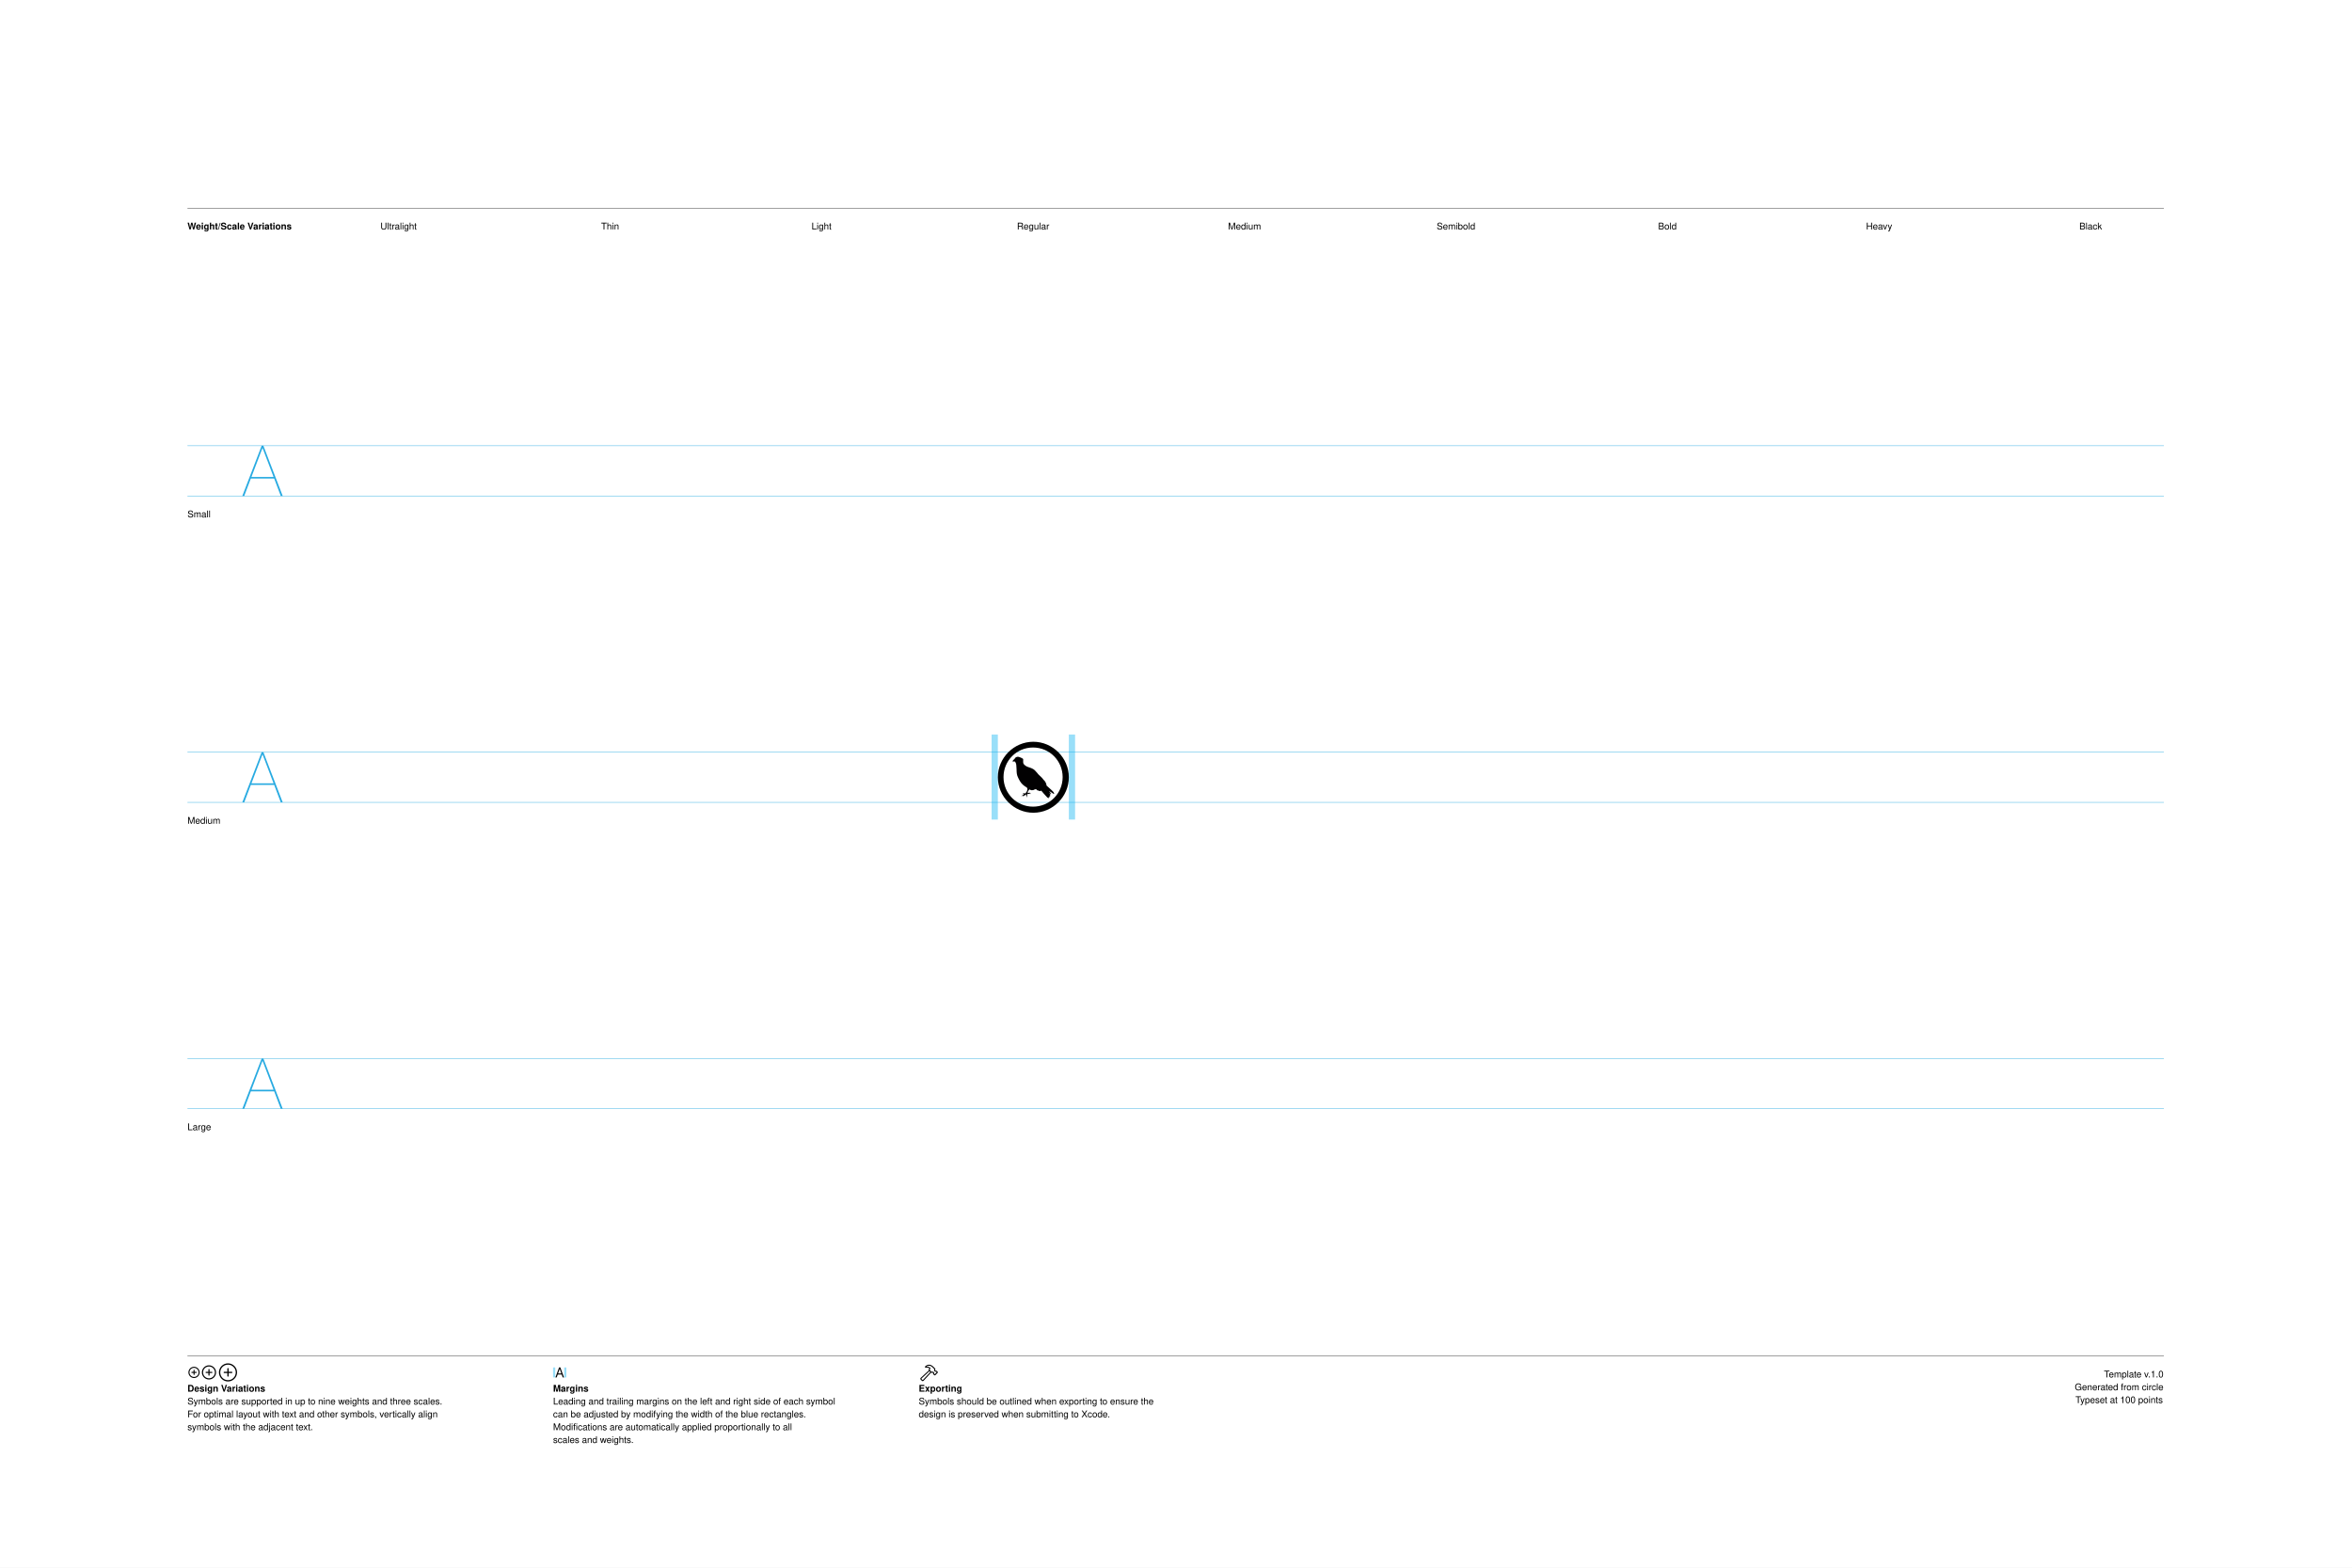
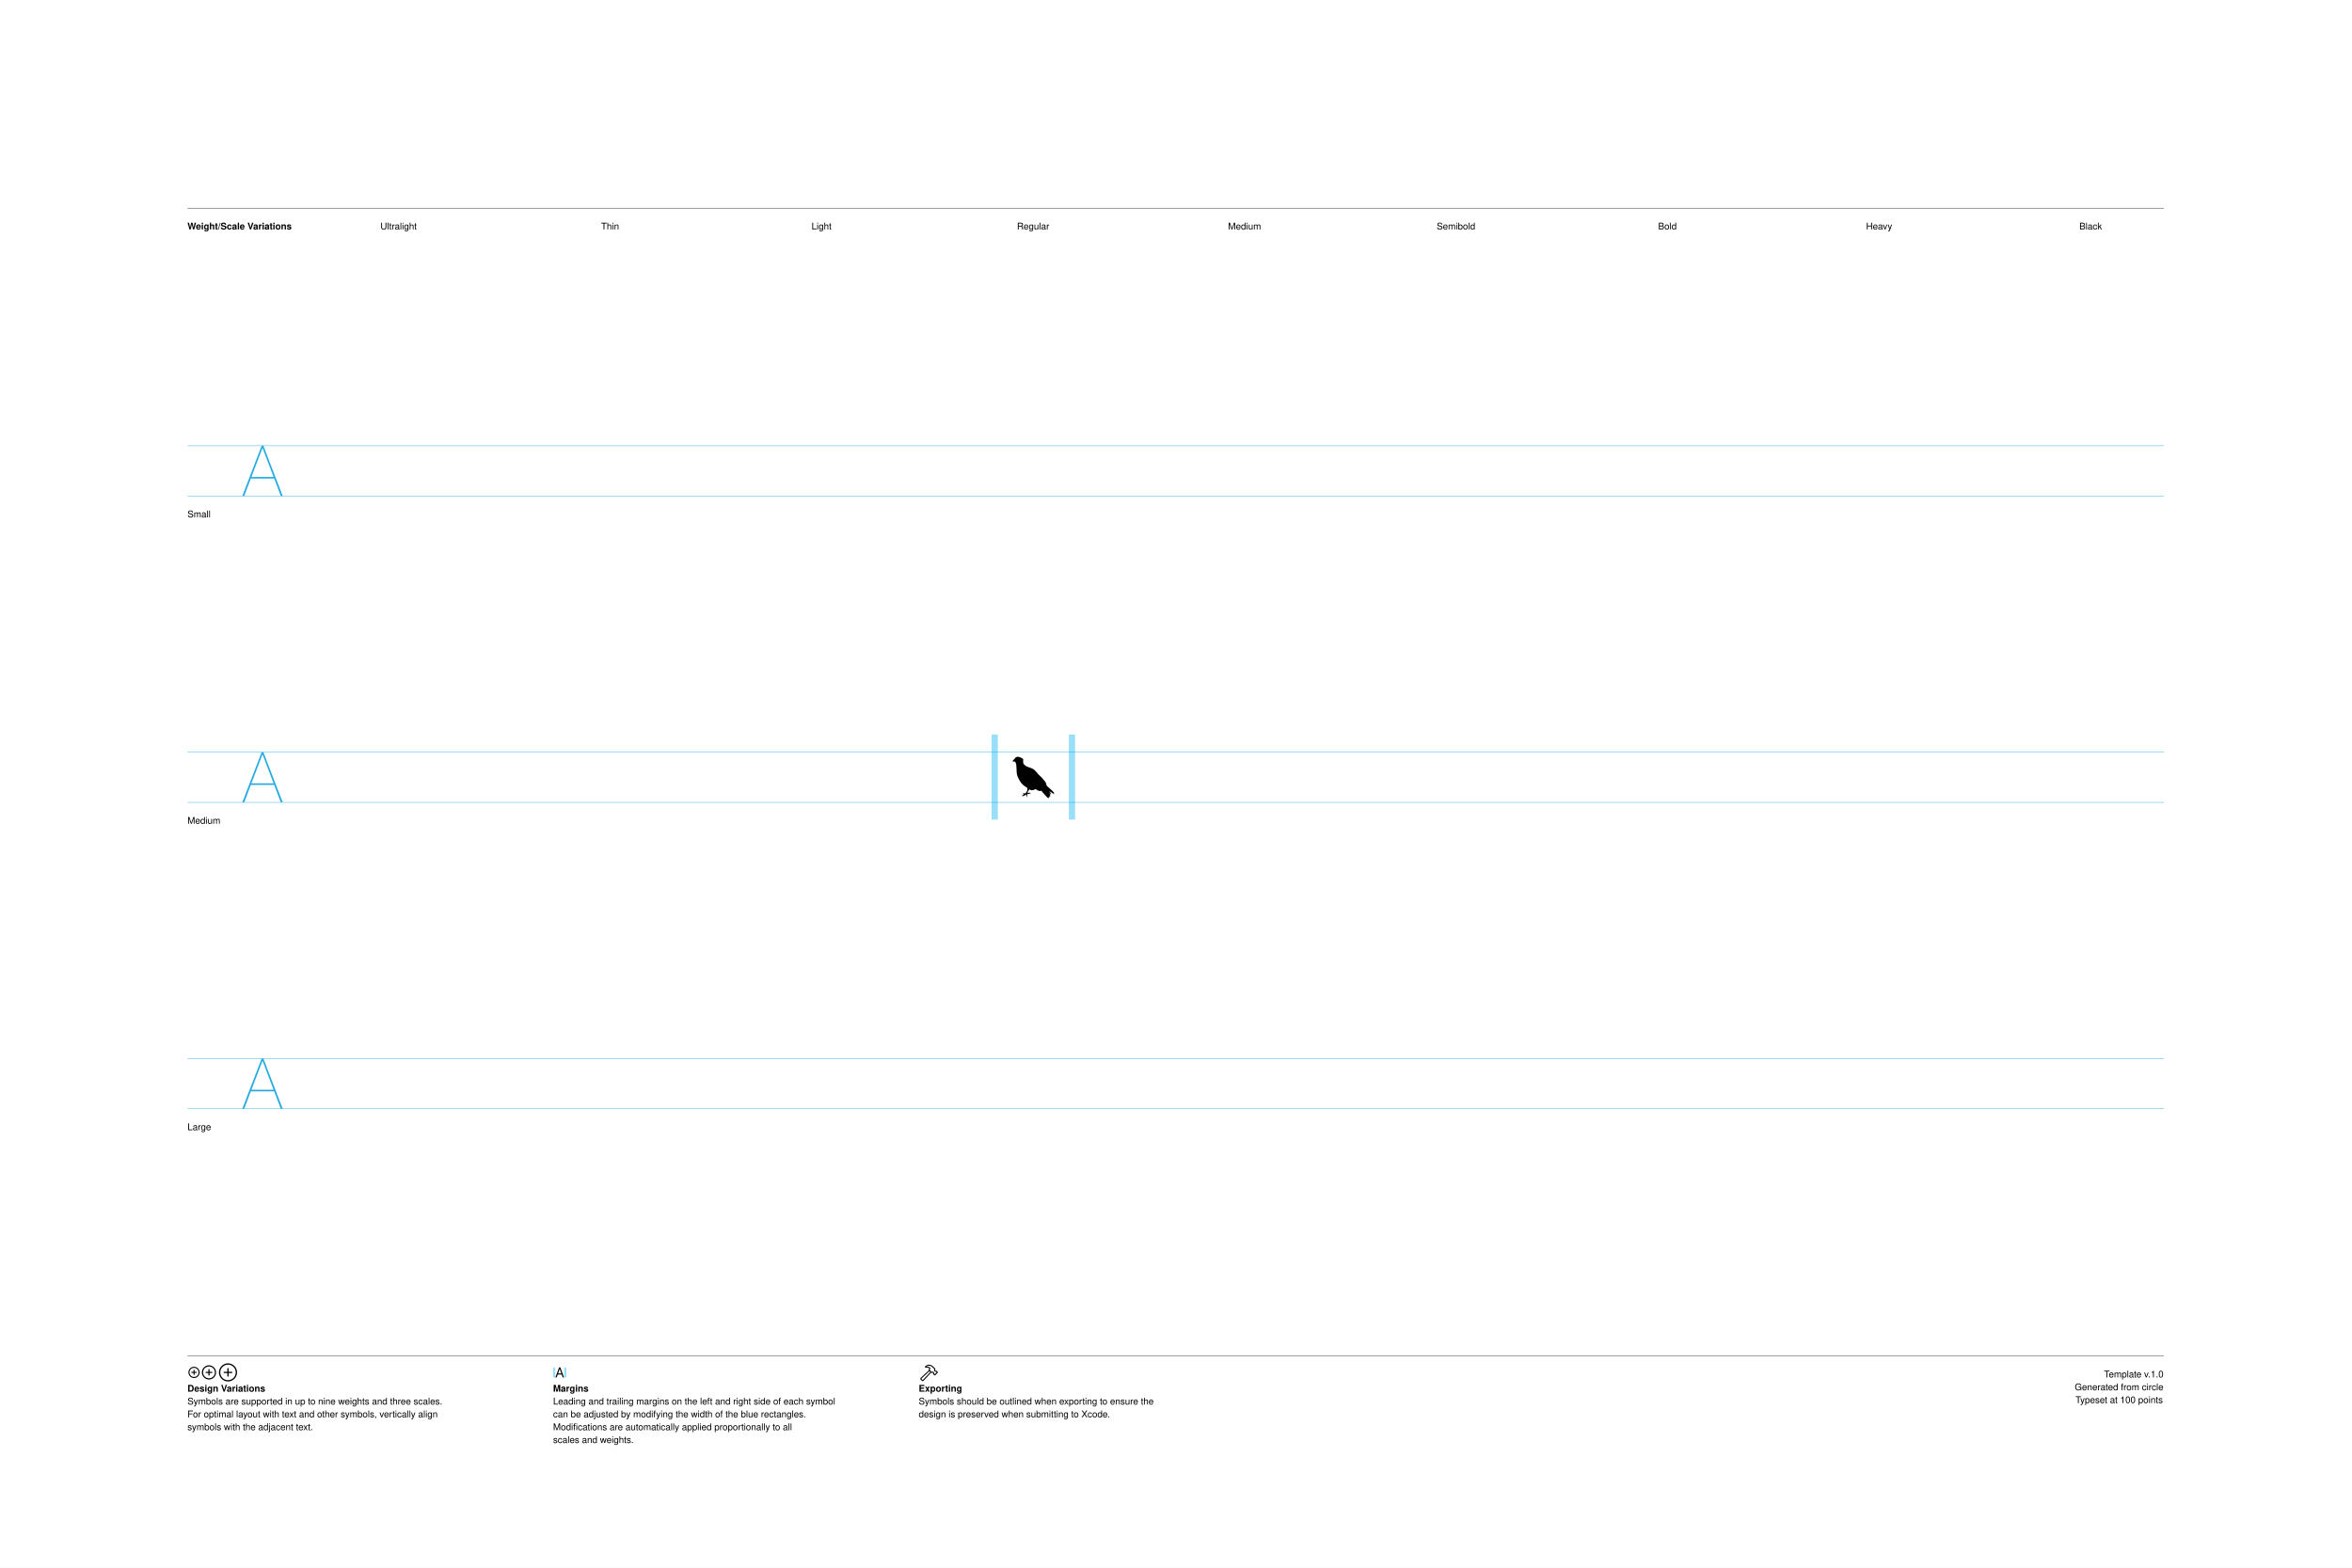
<svg xmlns="http://www.w3.org/2000/svg" width="3300px" height="2200px" viewBox="0 0 3300 2200" version="1.1">
  <g id="Page-1" stroke="none" stroke-width="1" fill="none" fill-rule="evenodd">
    <g id="filter">
      <g id="Notes">
        <rect id="artboard" fill="#FFFFFF" fill-rule="nonzero" x="0" y="0" width="3300" height="2200" />
        <line x1="263" y1="292" x2="3036" y2="292" id="Path" stroke="#000000" stroke-width="0.5" />
        <text id="Weight/Scale-Variations" fill="#000000" font-family="Helvetica-Bold, Helvetica" font-size="13" font-weight="bold">
          <tspan x="263" y="322">Weight/Scale Variations</tspan>
        </text>
        <text id="Ultralight" fill="#000000" font-family="Helvetica" font-size="13" font-weight="normal">
          <tspan x="533.711" y="322">Ultralight</tspan>
        </text>
        <text id="Thin" fill="#000000" font-family="Helvetica" font-size="13" font-weight="normal">
          <tspan x="843.422" y="322">Thin</tspan>
        </text>
        <text id="Light" fill="#000000" font-family="Helvetica" font-size="13" font-weight="normal">
          <tspan x="1138.63" y="322">Light</tspan>
        </text>
        <text id="Regular" fill="#000000" font-family="Helvetica" font-size="13" font-weight="normal">
          <tspan x="1426.84" y="322">Regular</tspan>
        </text>
        <text id="Medium" fill="#000000" font-family="Helvetica" font-size="13" font-weight="normal">
          <tspan x="1723.06" y="322">Medium</tspan>
        </text>
        <text id="Semibold" fill="#000000" font-family="Helvetica" font-size="13" font-weight="normal">
          <tspan x="2015.77" y="322">Semibold</tspan>
        </text>
        <text id="Bold" fill="#000000" font-family="Helvetica" font-size="13" font-weight="normal">
          <tspan x="2326.48" y="322">Bold</tspan>
        </text>
        <text id="Heavy" fill="#000000" font-family="Helvetica" font-size="13" font-weight="normal">
          <tspan x="2618.19" y="322">Heavy</tspan>
        </text>
        <text id="Black" fill="#000000" font-family="Helvetica" font-size="13" font-weight="normal">
          <tspan x="2917.4" y="322">Black</tspan>
        </text>
        <line x1="263" y1="1903" x2="3036" y2="1903" id="Path" stroke="#000000" stroke-width="0.5" />
        <g id="Group" transform="translate(264, 1918)" fill="#000000" fill-rule="nonzero">
          <path d="M8.248,15.83 C12.555,15.83 16.139,12.256 16.139,7.949 C16.139,3.643 12.545,0.068 8.238,0.068 C3.941,0.068 0.367,3.643 0.367,7.949 C0.367,12.256 3.951,15.83 8.248,15.83 Z M8.248,14.346 C4.703,14.346 1.871,11.504 1.871,7.949 C1.871,4.394 4.693,1.553 8.238,1.553 C11.793,1.553 14.635,4.394 14.645,7.949 C14.654,11.504 11.803,14.346 8.248,14.346 Z M8.229,11.572 C8.697,11.572 8.971,11.26 8.971,10.742 L8.971,8.682 L11.197,8.682 C11.695,8.682 12.037,8.428 12.037,7.959 C12.037,7.48 11.715,7.217 11.197,7.217 L8.971,7.217 L8.971,4.99 C8.971,4.473 8.697,4.15 8.229,4.15 C7.76,4.15 7.506,4.492 7.506,4.99 L7.506,7.217 L5.299,7.217 C4.781,7.217 4.449,7.48 4.449,7.959 C4.449,8.428 4.801,8.682 5.299,8.682 L7.506,8.682 L7.506,10.742 C7.506,11.24 7.76,11.572 8.229,11.572 Z" id="Shape" />
        </g>
        <g id="Group" transform="translate(282.506, 1915)" fill="#000000" fill-rule="nonzero">
          <path d="M10.709,20.91 C16.158,20.91 20.67,16.398 20.67,10.949 C20.67,5.51 16.148,0.988 10.699,0.988 C5.26,0.988 0.748,5.51 0.748,10.949 C0.748,16.398 5.27,20.91 10.709,20.91 Z M10.709,19.25 C6.1,19.25 2.418,15.559 2.418,10.949 C2.418,6.35 6.09,2.648 10.699,2.648 C15.309,2.648 19,6.35 19.01,10.949 C19.02,15.559 15.318,19.25 10.709,19.25 Z M10.69,15.588 C11.207,15.588 11.52,15.227 11.52,14.66 L11.52,11.77 L14.576,11.77 C15.123,11.77 15.504,11.486 15.504,10.969 C15.504,10.441 15.143,10.139 14.576,10.139 L11.52,10.139 L11.52,7.072 C11.52,6.496 11.207,6.144 10.69,6.144 C10.172,6.144 9.879,6.516 9.879,7.072 L9.879,10.139 L6.832,10.139 C6.266,10.139 5.895,10.441 5.895,10.969 C5.895,11.486 6.285,11.77 6.832,11.77 L9.879,11.77 L9.879,14.66 C9.879,15.207 10.172,15.588 10.69,15.588 Z" id="Shape" />
        </g>
        <g id="Group" transform="translate(306.924, 1913)" fill="#000000" fill-rule="nonzero">
          <path d="M12.971,25.674 C19.934,25.674 25.695,19.922 25.695,12.959 C25.695,5.996 19.924,0.244 12.961,0.244 C6.008,0.244 0.256,5.996 0.256,12.959 C0.256,19.922 6.018,25.674 12.971,25.674 Z M12.971,23.857 C6.936,23.857 2.082,18.994 2.082,12.959 C2.082,6.924 6.926,2.061 12.961,2.061 C19.006,2.061 23.859,6.924 23.869,12.959 C23.879,18.994 19.016,23.857 12.971,23.857 Z M12.951,18.936 C13.518,18.936 13.869,18.545 13.869,17.939 L13.869,13.867 L18.107,13.867 C18.693,13.867 19.113,13.535 19.113,12.979 C19.113,12.402 18.723,12.061 18.107,12.061 L13.869,12.061 L13.869,7.812 C13.869,7.197 13.518,6.807 12.951,6.807 C12.385,6.807 12.062,7.217 12.062,7.812 L12.062,12.061 L7.834,12.061 C7.219,12.061 6.809,12.402 6.809,12.979 C6.809,13.535 7.238,13.867 7.834,13.867 L12.062,13.867 L12.062,17.939 C12.062,18.525 12.385,18.936 12.951,18.936 Z" id="Shape" />
        </g>
        <text id="Design-Variations" fill="#000000" font-family="Helvetica-Bold, Helvetica" font-size="13" font-weight="bold">
          <tspan x="263" y="1953">Design Variations</tspan>
        </text>
        <text id="Symbols-are-supported-in-up-to-nine-weights-and-three-scales." fill="#000000" font-family="Helvetica" font-size="13" font-weight="normal">
          <tspan x="263" y="1971">Symbols are supported in up to nine weights and three scales.</tspan>
        </text>
        <text id="For-optimal-layout-with-text-and-other-symbols,-vertically-align" fill="#000000" font-family="Helvetica" font-size="13" font-weight="normal">
          <tspan x="263" y="1989">For optimal layout with text and other symbols, vertically align</tspan>
        </text>
        <text id="symbols-with-the-adjacent-text." fill="#000000" font-family="Helvetica" font-size="13" font-weight="normal">
          <tspan x="263" y="2007">symbols with the adjacent text.</tspan>
        </text>
        <rect id="Rectangle" fill="#00AEEF" fill-rule="nonzero" opacity="0.4" x="776" y="1919" width="3" height="14" />
        <g id="Group" transform="translate(779, 1918)" fill="#000000" fill-rule="nonzero">
          <path d="M10.527,15 L12.373,15 L7.178,0.908 L5.439,0.908 L0.244,15 L2.09,15 L3.506,10.967 L9.111,10.967 L10.527,15 Z M6.279,3.047 L6.338,3.047 L8.594,9.473 L4.023,9.473 L6.279,3.047 Z" id="Shape" />
        </g>
        <rect id="Rectangle" fill="#00AEEF" fill-rule="nonzero" opacity="0.4" x="791.617" y="1919" width="3" height="14" />
        <text id="Margins" fill="#000000" font-family="Helvetica-Bold, Helvetica" font-size="13" font-weight="bold">
          <tspan x="776" y="1953">Margins</tspan>
        </text>
        <text id="Leading-and-trailing-margins-on-the-left-and-right-side-of-each-symbol" fill="#000000" font-family="Helvetica" font-size="13" font-weight="normal">
          <tspan x="776" y="1971">Leading and trailing margins on the left and right side of each symbol</tspan>
        </text>
        <text id="can-be-adjusted-by-modifying-the-width-of-the-blue-rectangles." fill="#000000" font-family="Helvetica" font-size="13" font-weight="normal">
          <tspan x="776" y="1989">can be adjusted by modifying the width of the blue rectangles.</tspan>
        </text>
        <text id="Modifications-are-automatically-applied-proportionally-to-all" fill="#000000" font-family="Helvetica" font-size="13" font-weight="normal">
          <tspan x="776" y="2007">Modifications are automatically applied proportionally to all</tspan>
        </text>
        <text id="scales-and-weights." fill="#000000" font-family="Helvetica" font-size="13" font-weight="normal">
          <tspan x="776" y="2025">scales and weights.</tspan>
        </text>
        <g id="Group" transform="translate(1291, 1915)" fill="#000000" fill-rule="nonzero">
          <path d="M0.832,21.115 L2.375,22.658 C3.225,23.488 4.191,23.42 5.061,22.463 L15.275,11.34 C15.705,11.633 16.096,11.623 16.564,11.525 L17.609,11.311 L18.303,12.004 L18.254,12.521 C18.186,13.049 18.352,13.469 18.85,13.967 L19.66,14.777 C20.168,15.285 20.822,15.314 21.301,14.836 L24.553,11.584 C25.031,11.105 25.012,10.451 24.504,9.943 L23.684,9.123 C23.186,8.625 22.775,8.449 22.238,8.527 L21.711,8.586 L21.057,7.922 L21.34,6.779 C21.486,6.213 21.34,5.744 20.715,5.139 L18.303,2.746 C14.758,-0.779 10.227,-0.672 7.111,2.463 C6.691,2.893 6.643,3.478 6.916,3.908 C7.15,4.279 7.629,4.504 8.273,4.338 C9.787,3.957 11.301,4.074 12.785,5.08 L12.16,6.662 C11.926,7.248 11.945,7.727 12.18,8.166 L1.018,18.439 C0.08,19.309 -0.027,20.256 0.832,21.115 Z M8.674,2.853 C11.34,0.861 14.65,1.174 17.053,3.586 L19.68,6.193 C19.914,6.428 19.943,6.613 19.885,6.906 L19.504,8.469 L21.076,10.041 L22.043,9.953 C22.326,9.924 22.414,9.943 22.639,10.168 L23.264,10.793 L20.51,13.537 L19.885,12.922 C19.66,12.697 19.641,12.6 19.67,12.316 L19.758,11.359 L18.195,9.797 L16.574,10.109 C16.291,10.168 16.145,10.168 15.91,9.924 L13.732,7.746 C13.508,7.512 13.479,7.375 13.605,7.053 L14.553,4.777 C12.951,3.244 10.842,2.394 8.801,3.049 C8.713,3.078 8.645,3.059 8.615,3.019 C8.586,2.971 8.586,2.922 8.674,2.853 Z M2.102,20.412 C1.613,19.914 1.789,19.611 2.121,19.309 L13.078,9.191 L14.309,10.422 L4.152,21.35 C3.85,21.682 3.469,21.779 3.068,21.379 L2.102,20.412 Z" id="Shape" />
        </g>
        <text id="Exporting" fill="#000000" font-family="Helvetica-Bold, Helvetica" font-size="13" font-weight="bold">
          <tspan x="1289" y="1953">Exporting</tspan>
        </text>
        <text id="Symbols-should-be-outlined-when-exporting-to-ensure-the" fill="#000000" font-family="Helvetica" font-size="13" font-weight="normal">
          <tspan x="1289" y="1971">Symbols should be outlined when exporting to ensure the</tspan>
        </text>
        <text id="design-is-preserved-when-submitting-to-Xcode." fill="#000000" font-family="Helvetica" font-size="13" font-weight="normal">
          <tspan x="1289" y="1989">design is preserved when submitting to Xcode.</tspan>
        </text>
        <text id="Template-v.1.0" fill="#000000" font-family="Helvetica" font-size="13" font-weight="normal">
          <tspan x="2952" y="1933">Template v.1.0</tspan>
        </text>
        <text id="Generated-from-circle" fill="#000000" font-family="Helvetica" font-size="13" font-weight="normal">
          <tspan x="2911" y="1951">Generated from circle</tspan>
        </text>
        <text id="Typeset-at-100-points" fill="#000000" font-family="Helvetica" font-size="13" font-weight="normal">
          <tspan x="2912" y="1969">Typeset at 100 points</tspan>
        </text>
        <text id="Small" fill="#000000" font-family="Helvetica" font-size="13" font-weight="normal">
          <tspan x="263" y="726">Small</tspan>
        </text>
        <text id="Medium" fill="#000000" font-family="Helvetica" font-size="13" font-weight="normal">
          <tspan x="263" y="1156">Medium</tspan>
        </text>
        <text id="Large" fill="#000000" font-family="Helvetica" font-size="13" font-weight="normal">
          <tspan x="263" y="1586">Large</tspan>
        </text>
      </g>
      <g id="Guides" transform="translate(263, 625)">
        <g id="H-reference" transform="translate(76, 0)" fill="#27AAE1" fill-rule="nonzero">
          <path d="M54.932,71 L57.666,71 L30.566,0.541 L28.076,0.541 L0.977,71 L3.662,71 L12.94,46.537 L45.703,46.537 L54.932,71 Z M29.199,3.91 L29.443,3.91 L44.824,44.291 L13.818,44.291 L29.199,3.91 Z" id="Shape" />
        </g>
        <line x1="0" y1="71" x2="2773" y2="71" id="Baseline-S" stroke="#27AAE1" stroke-width="0.577" />
        <line x1="0" y1="0.541" x2="2773" y2="0.541" id="Capline-S" stroke="#27AAE1" stroke-width="0.577" />
        <g id="H-reference" transform="translate(76, 430)" fill="#27AAE1" fill-rule="nonzero">
          <path d="M54.932,71 L57.666,71 L30.566,0.541 L28.076,0.541 L0.977,71 L3.662,71 L12.94,46.537 L45.703,46.537 L54.932,71 Z M29.199,3.91 L29.443,3.91 L44.824,44.291 L13.818,44.291 L29.199,3.91 Z" id="Shape" />
        </g>
        <line x1="0" y1="501" x2="2773" y2="501" id="Baseline-M" stroke="#27AAE1" stroke-width="0.577" />
        <line x1="0" y1="430.54" x2="2773" y2="430.54" id="Capline-M" stroke="#27AAE1" stroke-width="0.577" />
        <g id="H-reference" transform="translate(76, 860)" fill="#27AAE1" fill-rule="nonzero">
          <path d="M54.932,71 L57.666,71 L30.566,0.541 L28.076,0.541 L0.977,71 L3.662,71 L12.94,46.537 L45.703,46.537 L54.932,71 Z M29.199,3.91 L29.443,3.91 L44.824,44.291 L13.818,44.291 L29.199,3.91 Z" id="Shape" />
        </g>
        <line x1="0" y1="931" x2="2773" y2="931" id="Baseline-L" stroke="#27AAE1" stroke-width="0.577" />
        <line x1="0" y1="860.54" x2="2773" y2="860.54" id="Capline-L" stroke="#27AAE1" stroke-width="0.577" />
        <rect id="left-margin" fill="#00AEEF" fill-rule="nonzero" opacity="0.4" x="1128.3" y="405.79" width="8.74" height="119.336" />
        <rect id="right-margin" fill="#00AEEF" fill-rule="nonzero" opacity="0.4" x="1236.65" y="405.79" width="8.74" height="119.336" />
      </g>
      <g id="Symbols" transform="translate(1399, 1040)" fill-rule="nonzero">
        <g id="Regular-M" transform="translate(0.3, 0)">
-           <path d="M50.545,100.551 C77.791,100.551 100.35,77.992 100.35,50.746 C100.35,23.549 77.742,0.941 50.496,0.941 C23.299,0.941 0.74,23.549 0.74,50.746 C0.74,77.992 23.348,100.551 50.545,100.551 Z M50.155,92.008 C27.108,92.008 8.7,73.551 8.7,50.504 C8.7,27.506 27.059,9 50.106,9 C73.153,9 91.61,27.506 91.659,50.504 C91.708,73.551 73.202,92.008 50.155,92.008 Z" id="Shape" fill="#000000" />
          <path d="M41.661,65.375 C41.505,65.178 36.598,62.573 33.81,59.115 C31.013,55.658 28.773,50.759 27.885,48.078 C26.993,45.397 27.024,40.266 26.966,38.905 C26.904,37.544 26.565,34.042 26.565,33.15 C26.565,32.258 25.704,30.04 25.213,29.34 C24.722,28.64 24.263,28.564 24.111,28.564 C23.955,28.564 22.179,28.64 22.059,28.952 C21.934,29.264 21.961,29.808 21.961,29.808 C21.684,29.496 21.559,27.747 21.934,27.087 C22.3,26.427 24.205,25.298 24.419,24.638 C24.633,23.977 25.704,22.385 28.162,22.032 C30.616,21.684 35.269,24.263 35.893,24.776 C36.518,25.285 36.295,26.525 36.25,28.051 C36.205,29.572 36.161,31.04 37.142,32.338 C38.124,33.636 40.484,35.613 43.691,36.572 C46.899,37.531 50.24,38.771 52.466,40.859 C54.697,42.947 56.923,45.941 57.592,46.672 C58.262,47.409 61.826,50.737 62.625,51.527 C63.428,52.316 64.454,53.954 64.811,54.293 C65.167,54.632 66.595,55.76 67.8,58.076 C69,60.387 69.089,62.421 69.089,62.421 C69.089,62.421 74.433,67.329 76.129,68.801 C77.824,70.264 79.385,72.013 79.653,73.37 C79.916,74.721 78.997,74.128 78.828,74.003 C78.663,73.874 76.686,72.473 74.946,71.415 C73.207,70.354 72.604,70.479 72.604,70.479 C72.604,70.479 74.545,72.218 75.116,73.111 C75.682,74.003 75.62,74.382 75.352,74.257 C75.085,74.128 72.774,72.901 72.774,72.901 C72.774,72.901 74.817,75.23 74.879,75.573 C74.951,75.913 73.273,75.19 73.443,75.359 C73.608,75.529 74.514,76.885 74.416,77.224 C74.313,77.568 73.479,76.631 73.376,76.93 C73.278,77.224 73.443,77.987 73.644,78.371 C73.844,78.754 73.345,78.839 73.108,78.54 C72.876,78.241 72.006,78.116 72.238,78.71 C72.475,79.303 72.341,79.856 72.207,79.941 C72.073,80.026 71.369,80.236 69.696,78.665 C68.023,77.099 62.201,70.269 61.594,69.506 C60.158,70.144 59.787,70.398 59.288,70.184 C58.784,69.974 57.512,69.167 56.977,69.336 C56.441,69.506 55.505,68.614 55.371,68.359 C55.237,68.105 55.139,67.811 55.139,67.811 L52.73,67.556 C51.69,68.658 50.084,68.872 48.679,68.997 C47.274,69.127 44.963,67.766 44.963,67.766 C44.963,67.766 43.29,70.055 43.058,70.483 C42.821,70.907 42.42,72.687 42.621,72.941 C42.821,73.196 43.624,72.856 43.959,72.687 C44.294,72.517 45.601,72.303 46.203,72.732 C46.888,73.26 47.212,74.133 47.037,74.98 C46.872,73.111 45.565,73.24 45.565,73.24 C45.4,74.217 45.199,74.177 44.664,74.177 C44.129,74.177 42.188,74.177 42.054,74.387 C41.92,74.596 41.653,75.997 41.853,76.207 C42.054,76.421 42.152,78.795 41.318,79.433 C41.786,78.286 41.586,77.269 41.586,77.269 C40.948,77.733 40.582,77.18 40.515,76.546 C40.444,75.913 40.345,74.637 40.345,74.637 C39.208,75.783 37.232,76.885 37.102,77.139 C36.968,77.394 35.826,77.777 35.728,76.421 C34.822,76.716 34.22,76.675 34.086,78.456 C33.453,76.716 35.224,75.913 35.862,75.953 C36.197,75.359 37,75.315 37,75.315 C36.665,75.06 36.562,74.128 36.933,73.958 C36.696,73.365 35.795,73.749 35.327,75.23 C34.791,74.043 36.33,73.155 36.665,73.155 C37,73.155 38.873,73.494 39.208,73.45 C39.542,73.405 40.845,71.799 41.38,70.608 C41.916,69.421 42.866,67.284 41.661,65.375 L41.661,65.375 Z" id="Path" fill="#020102" />
        </g>
      </g>
    </g>
  </g>
</svg>
